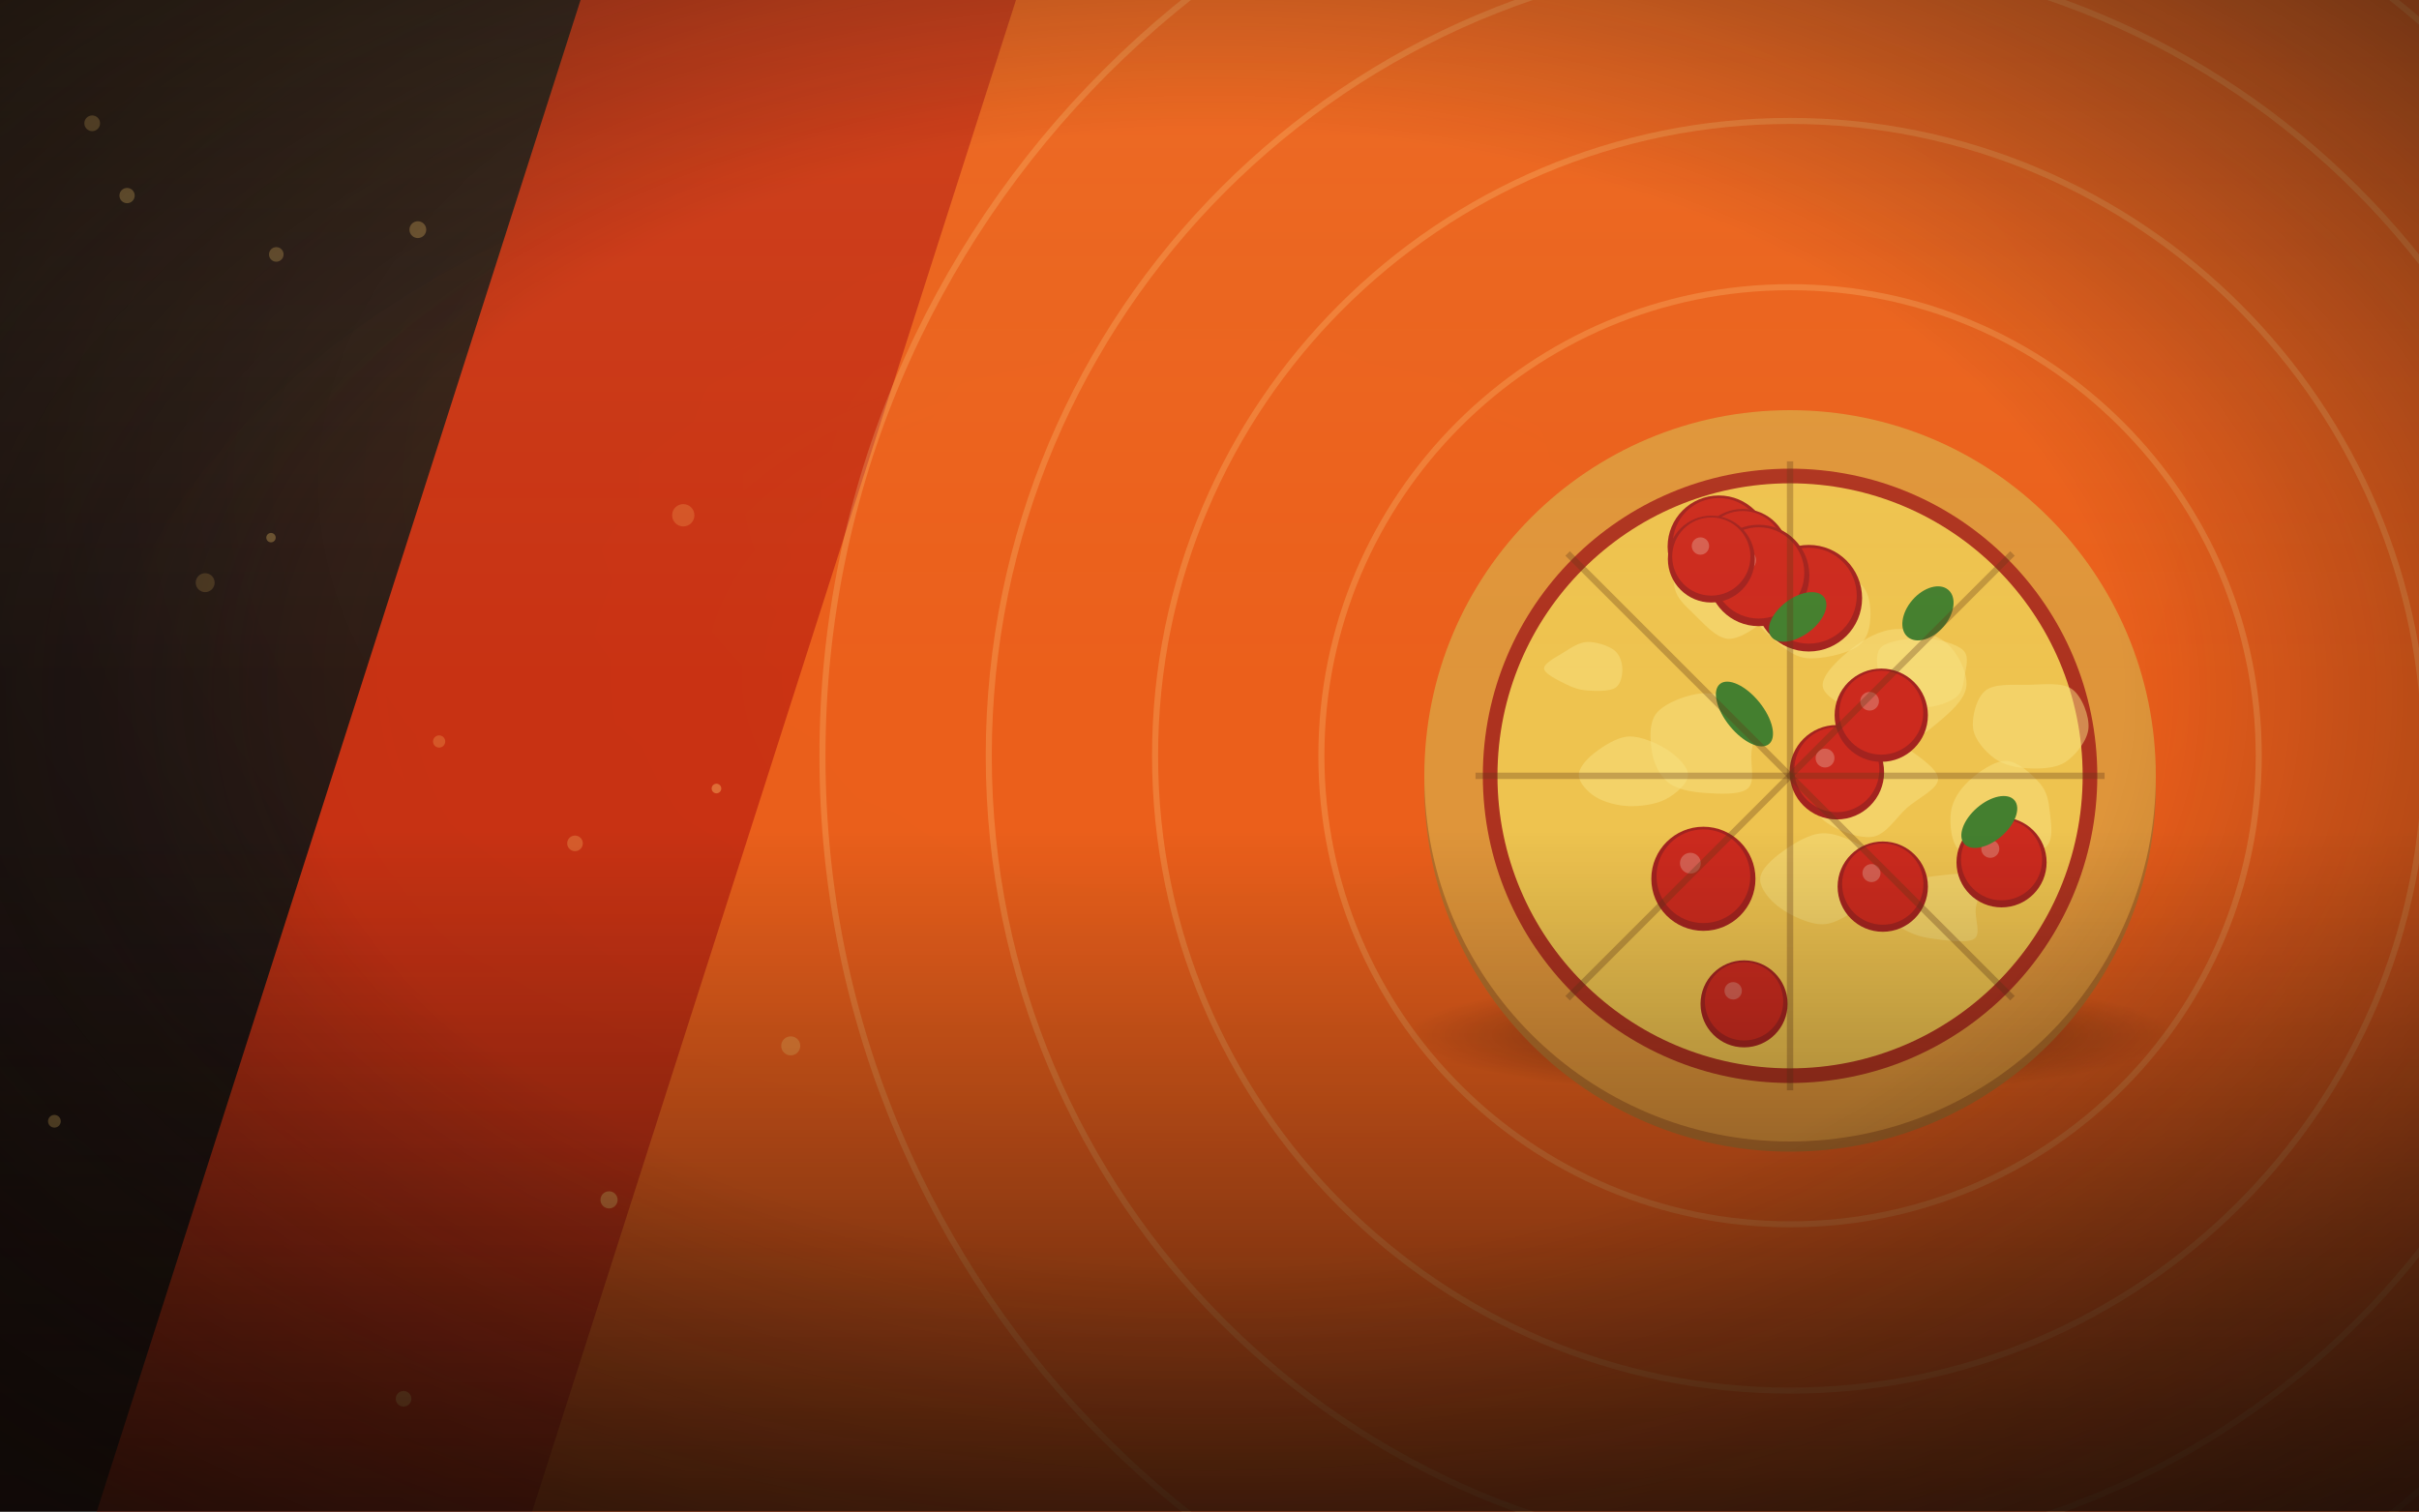
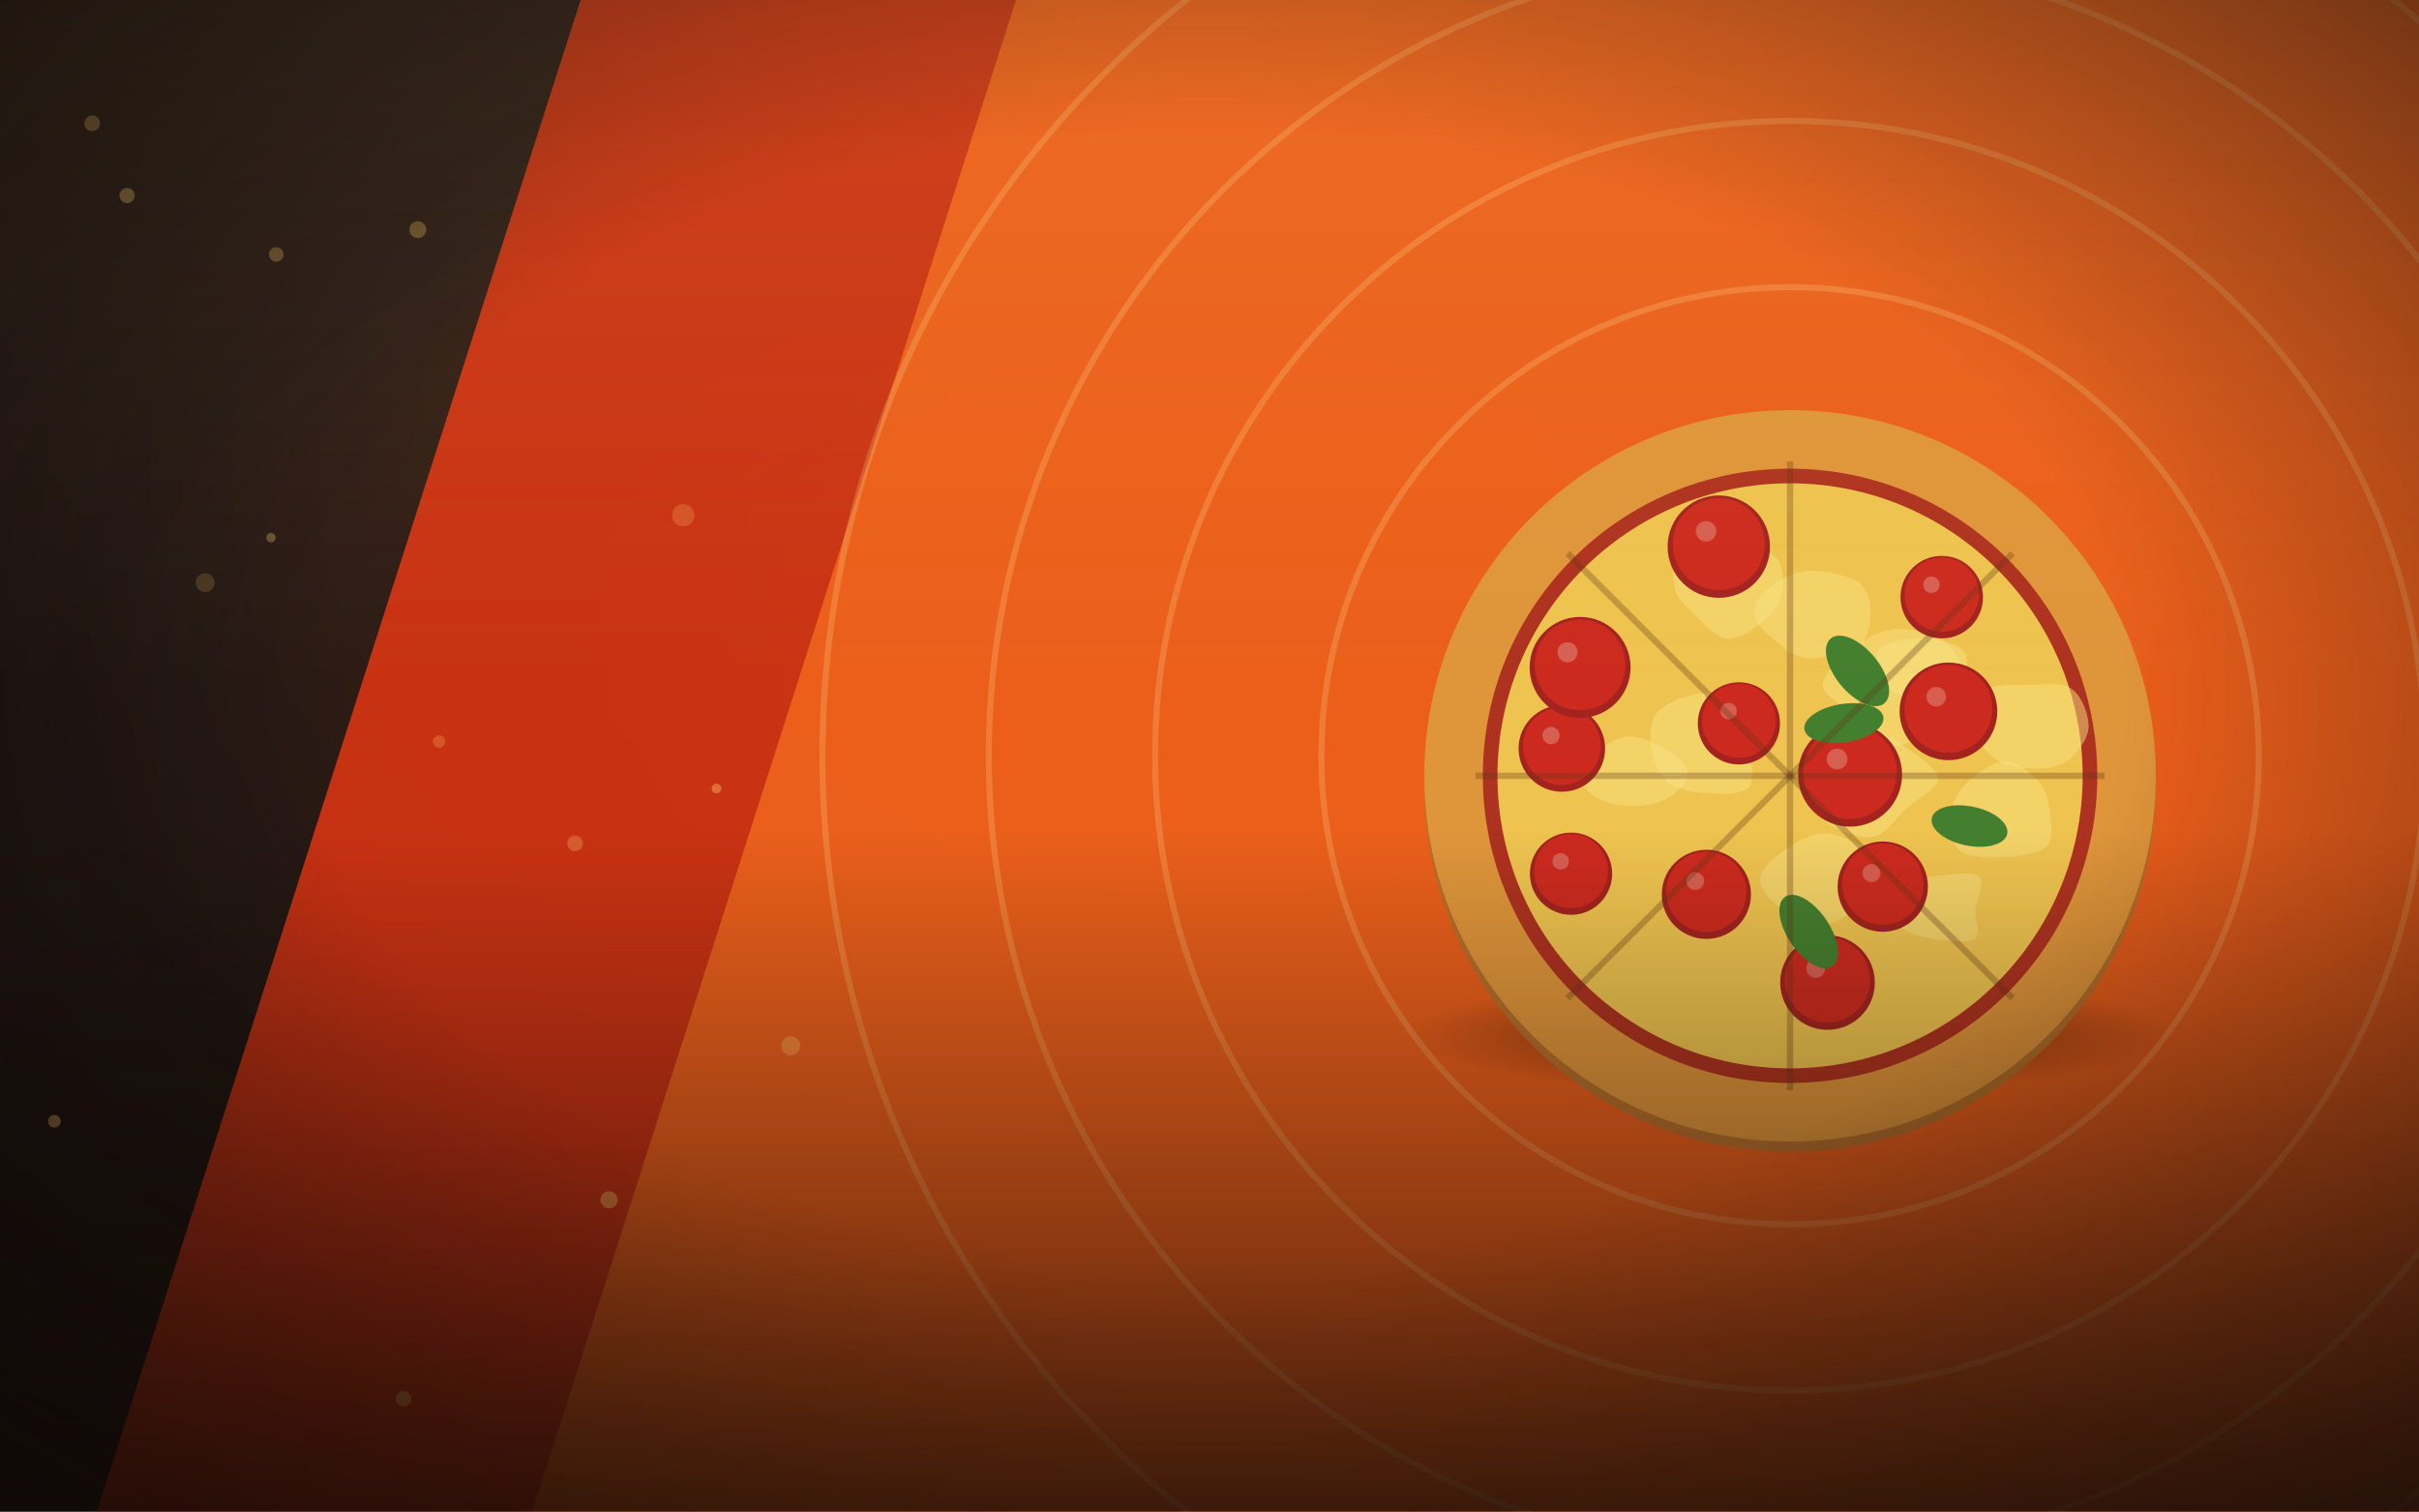
<svg xmlns="http://www.w3.org/2000/svg" viewBox="0 0 1200 750" width="1200" height="750">
  <defs>
    <radialGradient id="ground" cx="50%" cy="32%" r="84%">
      <stop offset="0%" stop-color="hsl(14.37 33% 17%)" />
      <stop offset="58%" stop-color="hsl(14.37 26% 10%)" />
      <stop offset="100%" stop-color="hsl(14.37 22% 6%)" />
    </radialGradient>
    <radialGradient id="keyLight" cx="50%" cy="44%" r="50%">
      <stop offset="0%" stop-color="hsl(26 96% 58% / 0.2)" />
      <stop offset="55%" stop-color="hsl(20 92% 46% / 0.068)" />
      <stop offset="100%" stop-color="hsl(20 90% 40% / 0)" />
    </radialGradient>
    <radialGradient id="dishShadow" cx="50%" cy="50%" r="50%">
      <stop offset="0%" stop-color="hsl(14.37 60% 3% / 0.6)" />
      <stop offset="100%" stop-color="hsl(14.37 60% 3% / 0)" />
    </radialGradient>
    <radialGradient id="vignette" cx="50%" cy="46%" r="72%">
      <stop offset="52%" stop-color="hsl(14.37 40% 4% / 0)" />
      <stop offset="100%" stop-color="hsl(14.37 40% 4% / 0.62)" />
    </radialGradient>
    <linearGradient id="topSheen" x1="0" y1="0" x2="0" y2="1">
      <stop offset="0%" stop-color="hsl(38 100% 72% / 0.11)" />
      <stop offset="45%" stop-color="hsl(38 100% 72% / 0)" />
    </linearGradient>
  </defs>
  <rect width="1200" height="750" fill="url(#ground)" />
  <ellipse cx="600" cy="375" rx="552" ry="330" fill="url(#keyLight)" />
  <defs>
    <linearGradient id="offerScrim" x1="0" y1="0" x2="0" y2="1">
      <stop offset="0%" stop-color="hsl(20 60% 5% / 0)" />
      <stop offset="100%" stop-color="hsl(20 60% 5% / 0.72)" />
    </linearGradient>
  </defs>
  <path d="M288 0 L1200 0 L1200 750 L48 750 z" fill="hsl(10 84% 46%)" opacity="0.9" />
  <path d="M504 0 L1200 0 L1200 750 L264 750 z" fill="hsl(22 92% 54%)" opacity="0.75" />
  <g fill="none" stroke="hsl(44 100% 80% / 0.22)" stroke-width="3">
    <circle cx="888" cy="375" r="150" />
    <circle cx="888" cy="375" r="232.5" />
    <circle cx="888" cy="375" r="315" />
    <circle cx="888" cy="375" r="397.5" />
    <circle cx="888" cy="375" r="480" />
  </g>
  <circle cx="207.28" cy="113.95" r="4.17" fill="hsl(40 100% 72% / 0.317)" />
  <circle cx="137.06" cy="126.24" r="3.62" fill="hsl(40 100% 72% / 0.316)" />
  <circle cx="285.25" cy="418.47" r="3.88" fill="hsl(40 100% 72% / 0.267)" />
  <circle cx="302.13" cy="595.36" r="4.25" fill="hsl(40 100% 72% / 0.488)" />
  <circle cx="200.19" cy="694.06" r="3.88" fill="hsl(40 100% 72% / 0.496)" />
  <circle cx="101.78" cy="289.11" r="4.7" fill="hsl(40 100% 72% / 0.177)" />
  <circle cx="217.84" cy="367.92" r="3.03" fill="hsl(40 100% 72% / 0.239)" />
  <circle cx="355.42" cy="391.25" r="2.39" fill="hsl(40 100% 72% / 0.38)" />
  <circle cx="26.99" cy="556.36" r="3.16" fill="hsl(40 100% 72% / 0.499)" />
  <circle cx="338.95" cy="255.67" r="5.54" fill="hsl(40 100% 72% / 0.207)" />
  <circle cx="63.04" cy="97.04" r="3.79" fill="hsl(40 100% 72% / 0.386)" />
  <circle cx="392.26" cy="518.95" r="4.73" fill="hsl(40 100% 72% / 0.341)" />
  <circle cx="134.43" cy="266.77" r="2.33" fill="hsl(40 100% 72% / 0.313)" />
  <circle cx="45.74" cy="61.18" r="3.9" fill="hsl(40 100% 72% / 0.347)" />
  <g transform="translate(888 390) scale(0.63)">
    <ellipse cx="0" cy="196" rx="300" ry="48" fill="url(#dishShadow)" />
    <circle cx="0" cy="0" r="288" fill="hsl(30 62% 44%)" />
    <circle cx="0" cy="-8" r="288" fill="hsl(33 72% 55%)" />
    <circle cx="-116.12" cy="-148.56" r="6" fill="hsl(24 60% 28% / 0.55)" opacity="0.24" />
    <circle cx="24.14" cy="42.58" r="6" fill="hsl(24 60% 28% / 0.55)" opacity="0.23" />
    <circle cx="86.81" cy="171.7" r="2.52" fill="hsl(24 60% 28% / 0.55)" opacity="0.25" />
    <circle cx="-68.01" cy="-203.27" r="4.32" fill="hsl(24 60% 28% / 0.55)" opacity="0.25" />
    <circle cx="2.09" cy="16.74" r="6.15" fill="hsl(24 60% 28% / 0.55)" opacity="0.35" />
    <circle cx="-75.71" cy="20.88" r="2.84" fill="hsl(24 60% 28% / 0.55)" opacity="0.2" />
    <circle cx="-47.18" cy="-104.95" r="2.88" fill="hsl(24 60% 28% / 0.55)" opacity="0.38" />
    <circle cx="19.61" cy="-50.99" r="3.6" fill="hsl(24 60% 28% / 0.55)" opacity="0.21" />
    <circle cx="-42.14" cy="-137.57" r="3.24" fill="hsl(24 60% 28% / 0.55)" opacity="0.22" />
    <circle cx="-51.91" cy="-45.63" r="3.39" fill="hsl(24 60% 28% / 0.55)" opacity="0.33" />
    <circle cx="-160.68" cy="124.18" r="3.5" fill="hsl(24 60% 28% / 0.55)" opacity="0.44" />
    <circle cx="122.64" cy="18.48" r="3.15" fill="hsl(24 60% 28% / 0.55)" opacity="0.21" />
    <circle cx="-47.47" cy="145.5" r="6.21" fill="hsl(24 60% 28% / 0.55)" opacity="0.48" />
    <circle cx="-142.64" cy="-30.55" r="4.15" fill="hsl(24 60% 28% / 0.55)" opacity="0.22" />
    <circle cx="-176.99" cy="69.23" r="6.11" fill="hsl(24 60% 28% / 0.55)" opacity="0.23" />
    <circle cx="22.82" cy="78.19" r="5.5" fill="hsl(24 60% 28% / 0.55)" opacity="0.2" />
    <circle cx="-1.89" cy="199.46" r="5.58" fill="hsl(24 60% 28% / 0.55)" opacity="0.26" />
    <circle cx="-139.43" cy="152.83" r="5.13" fill="hsl(24 60% 28% / 0.55)" opacity="0.21" />
    <circle cx="6.32" cy="-90.9" r="5.1" fill="hsl(24 60% 28% / 0.55)" opacity="0.4" />
    <circle cx="-122.09" cy="-86.11" r="2.94" fill="hsl(24 60% 28% / 0.55)" opacity="0.32" />
    <circle cx="95" cy="-215.22" r="4.5" fill="hsl(24 60% 28% / 0.55)" opacity="0.41" />
    <circle cx="38.23" cy="-138.04" r="2.64" fill="hsl(24 60% 28% / 0.55)" opacity="0.21" />
    <circle cx="10.44" cy="95.14" r="5.77" fill="hsl(24 60% 28% / 0.55)" opacity="0.37" />
    <circle cx="-116.79" cy="14.68" r="6.39" fill="hsl(24 60% 28% / 0.55)" opacity="0.32" />
    <circle cx="-112.15" cy="13.76" r="5.44" fill="hsl(24 60% 28% / 0.55)" opacity="0.29" />
    <circle cx="175.6" cy="47.32" r="5.05" fill="hsl(24 60% 28% / 0.55)" opacity="0.42" />
    <circle cx="0" cy="-8" r="241.92" fill="hsl(8 70% 40%)" />
    <circle cx="0" cy="-8" r="230.4" fill="hsl(44 82% 62%)" />
    <path d="M-5.77 -155.96C-6.43 -147.86 -9.99 -139.78 -17.15 -133.1C-24.3 -126.43 -38.84 -115.42 -48.69 -115.9C-58.54 -116.38 -69.23 -129.31 -76.26 -135.98C-83.28 -142.66 -89.1 -148.04 -90.84 -155.96C-92.57 -163.88 -93.7 -178.94 -86.68 -183.48C-79.65 -188.02 -60.94 -183.51 -48.69 -183.21C-36.44 -182.92 -20.32 -186.24 -13.16 -181.7C-6.01 -177.16 -5.11 -164.06 -5.77 -155.96Z" fill="hsl(48 90% 74%)" opacity="0.5" />
    <path d="M138.83 -78.53C137.75 -67.99 125.48 -57.53 116.18 -49.74C106.89 -41.95 93.23 -31.02 83.05 -31.77C72.87 -32.52 64.66 -46.45 55.1 -54.24C45.54 -62.03 26.76 -69.52 25.71 -78.53C24.65 -87.54 39.22 -100.8 48.78 -108.31C58.33 -115.81 70.73 -122.76 83.05 -123.54C95.37 -124.32 113.39 -120.47 122.69 -112.96C131.98 -105.46 139.92 -89.06 138.83 -78.53Z" fill="hsl(48 90% 74%)" opacity="0.5" />
    <path d="M137.36 -86.43C136.41 -80.27 135.83 -73.93 130.67 -69.89C125.51 -65.84 114.07 -61.87 106.41 -62.16C98.75 -62.45 90.65 -67.58 84.7 -71.63C78.74 -75.67 72.76 -80.08 70.68 -86.43C68.6 -92.79 66.26 -104.77 72.22 -109.75C78.17 -114.73 95.72 -116.78 106.41 -116.3C117.1 -115.82 131.21 -111.84 136.37 -106.87C141.53 -101.89 138.31 -92.6 137.36 -86.43Z" fill="hsl(48 90% 74%)" opacity="0.5" />
    <path d="M146.18 97.11C145.56 105.31 150.61 116.53 144.98 120.39C139.36 124.25 121.6 121.46 112.43 120.25C103.27 119.04 97.08 117.01 90 113.15C82.92 109.29 70.49 102.83 69.97 97.11C69.44 91.38 79.75 83.12 86.83 78.79C93.91 74.47 102.12 72.44 112.43 71.17C122.74 69.9 143.07 66.85 148.69 71.17C154.32 75.49 146.79 88.9 146.18 97.11Z" fill="hsl(48 90% 74%)" opacity="0.5" />
    <path d="M63.32 -135.18C63.27 -126.73 61.66 -115.66 53.24 -109.92C44.82 -104.17 24.21 -99.44 12.78 -100.72C1.34 -102 -8.61 -111.87 -15.36 -117.61C-22.11 -123.36 -27.2 -128.99 -27.74 -135.18C-28.27 -141.37 -25.31 -149.05 -18.56 -154.75C-11.8 -160.45 0.77 -168.43 12.78 -169.41C24.79 -170.39 45.08 -166.32 53.51 -160.62C61.93 -154.91 63.36 -143.63 63.32 -135.18Z" fill="hsl(48 90% 74%)" opacity="0.5" />
    <path d="M84.35 73.04C83.81 80.42 67.12 88.13 57.37 94.11C47.62 100.09 36.76 108.63 25.84 108.91C14.91 109.18 0.06 101.74 -8.17 95.77C-16.4 89.79 -23.89 80.38 -23.53 73.04C-23.18 65.7 -14.28 57.7 -6.05 51.73C2.18 45.77 14.73 37.57 25.84 37.25C36.95 36.93 50.84 43.85 60.6 49.81C70.35 55.78 84.88 65.66 84.35 73.04Z" fill="hsl(48 90% 74%)" opacity="0.5" />
    <path d="M-30.41 -26.27C-31.25 -16.15 -27.25 -3.31 -33.34 1.98C-39.44 7.28 -56.62 6.2 -66.97 5.47C-77.31 4.75 -88.47 2.92 -95.41 -2.37C-102.36 -7.66 -107.09 -17.01 -108.63 -26.27C-110.17 -35.54 -111.61 -50.16 -104.66 -57.95C-97.72 -65.74 -79.69 -72.88 -66.97 -73.01C-54.24 -73.15 -34.41 -66.54 -28.32 -58.75C-22.23 -50.96 -29.58 -36.39 -30.41 -26.27Z" fill="hsl(48 90% 74%)" opacity="0.5" />
    <path d="M116.56 -5.32C116.33 2.31 100.96 9.44 92.29 17.01C83.62 24.58 75.68 38.6 64.54 40.12C53.39 41.64 33.55 33.7 25.45 26.13C17.35 18.55 13.98 3.6 15.92 -5.32C17.87 -14.24 29.01 -21.17 37.11 -27.39C45.21 -33.6 55.11 -42.37 64.54 -42.6C73.96 -42.83 84.99 -34.97 93.66 -28.75C102.33 -22.54 116.79 -12.95 116.56 -5.32Z" fill="hsl(48 90% 74%)" opacity="0.5" />
    <path d="M204.54 20.56C205.41 28.77 207.78 41.53 202.09 47.41C196.39 53.29 181.73 55.17 170.38 55.83C159.02 56.49 141.25 57.27 133.97 51.39C126.68 45.51 125.49 29.83 126.67 20.56C127.86 11.28 133.78 2.45 141.07 -4.27C148.35 -10.99 161.08 -20.15 170.38 -19.75C179.68 -19.35 191.17 -8.6 196.87 -1.88C202.56 4.84 203.67 12.34 204.54 20.56Z" fill="hsl(48 90% 74%)" opacity="0.5" />
    <path d="M234.96 -45.3C234.1 -35.75 224.88 -24.16 216.95 -18.93C209.02 -13.71 196.72 -13.46 187.39 -13.93C178.06 -14.4 168.19 -16.51 160.98 -21.74C153.77 -26.97 145.32 -36.39 144.14 -45.3C142.96 -54.2 146.69 -69.44 153.9 -75.17C161.1 -80.9 176.03 -79.49 187.39 -79.67C198.76 -79.85 214.16 -81.97 222.08 -76.24C230.01 -70.51 235.81 -54.85 234.96 -45.3Z" fill="hsl(48 90% 74%)" opacity="0.5" />
    <path d="M-132.09 -92.54C-131.92 -87.56 -133.07 -80.15 -137.71 -77.26C-142.34 -74.38 -153.29 -74.69 -159.89 -75.23C-166.48 -75.78 -171.66 -77.67 -177.29 -80.55C-182.93 -83.43 -193.53 -88.43 -193.69 -92.54C-193.85 -96.64 -183.91 -101.72 -178.28 -105.2C-172.65 -108.68 -166.48 -113.1 -159.89 -113.43C-153.29 -113.75 -143.33 -110.61 -138.7 -107.13C-134.06 -103.65 -132.25 -97.51 -132.09 -92.54Z" fill="hsl(48 90% 74%)" opacity="0.5" />
    <path d="M-80.3 -8.32C-80.59 -1.87 -90.2 6.45 -97.95 10.47C-105.71 14.5 -117.67 16.15 -126.85 15.85C-136.02 15.55 -146.42 12.72 -153 8.69C-159.58 4.66 -166.15 -2.54 -166.32 -8.32C-166.5 -14.11 -160.61 -20.9 -154.03 -26.01C-147.45 -31.11 -136.48 -38.59 -126.85 -38.97C-117.21 -39.34 -103.97 -33.36 -96.21 -28.25C-88.46 -23.14 -80.01 -14.78 -80.3 -8.32Z" fill="hsl(48 90% 74%)" opacity="0.5" />
    <circle cx="-56.11" cy="-188.51" r="40.31" fill="hsl(2 68% 38%)" />
    <circle cx="-56.11" cy="-190.51" r="36.28" fill="hsl(4 74% 46%)" />
    <circle cx="-66.19" cy="-200.6" r="8.06" fill="hsl(10 60% 70% / 0.5)" />
-     <circle cx="14.76" cy="-147.9" r="41.97" fill="hsl(2 68% 38%)" />
-     <circle cx="14.76" cy="-149.9" r="37.77" fill="hsl(4 74% 46%)" />
-     <circle cx="4.27" cy="-160.49" r="8.39" fill="hsl(10 60% 70% / 0.5)" />
-     <circle cx="166.54" cy="60.13" r="35.48" fill="hsl(2 68% 38%)" />
-     <circle cx="166.54" cy="58.13" r="31.93" fill="hsl(4 74% 46%)" />
-     <circle cx="157.67" cy="49.48" r="7.1" fill="hsl(10 60% 70% / 0.5)" />
-     <circle cx="-68.24" cy="73.09" r="41" fill="hsl(2 68% 38%)" />
-     <circle cx="-68.24" cy="71.09" r="36.9" fill="hsl(4 74% 46%)" />
-     <circle cx="-78.49" cy="60.8" r="8.2" fill="hsl(10 60% 70% / 0.5)" />
-     <circle cx="-36.22" cy="171.59" r="34.27" fill="hsl(2 68% 38%)" />
-     <circle cx="-36.22" cy="169.59" r="30.84" fill="hsl(4 74% 46%)" />
-     <circle cx="-44.79" cy="161.31" r="6.85" fill="hsl(10 60% 70% / 0.5)" />
-     <circle cx="-37.27" cy="-181.88" r="36.33" fill="hsl(2 68% 38%)" />
-     <circle cx="-37.27" cy="-183.88" r="32.7" fill="hsl(4 74% 46%)" />
-     <circle cx="-46.35" cy="-192.78" r="7.27" fill="hsl(10 60% 70% / 0.5)" />
-     <circle cx="36.84" cy="-10.84" r="37.19" fill="hsl(2 68% 38%)" />
-     <circle cx="36.84" cy="-12.84" r="33.47" fill="hsl(4 74% 46%)" />
-     <circle cx="27.54" cy="-22" r="7.44" fill="hsl(10 60% 70% / 0.5)" />
-     <circle cx="71.82" cy="-55.74" r="36.73" fill="hsl(2 68% 38%)" />
-     <circle cx="71.82" cy="-57.74" r="33.05" fill="hsl(4 74% 46%)" />
-     <circle cx="62.64" cy="-66.75" r="7.35" fill="hsl(10 60% 70% / 0.5)" />
-     <circle cx="-24.73" cy="-165.82" r="39.94" fill="hsl(2 68% 38%)" />
-     <circle cx="-24.73" cy="-167.82" r="35.94" fill="hsl(4 74% 46%)" />
-     <circle cx="-34.71" cy="-177.8" r="7.99" fill="hsl(10 60% 70% / 0.5)" />
+     <circle cx="47.24" cy="-8.94" r="40.96" fill="hsl(2 68% 38%)" />
+     <circle cx="47.24" cy="-10.94" r="36.87" fill="hsl(4 74% 46%)" />
+     <circle cx="37" cy="-21.23" r="8.19" fill="hsl(10 60% 70% / 0.5)" />
+     <circle cx="-65.9" cy="85.34" r="35.11" fill="hsl(2 68% 38%)" />
+     <circle cx="-65.9" cy="83.34" r="31.6" fill="hsl(4 74% 46%)" />
+     <circle cx="-74.68" cy="74.81" r="7.02" fill="hsl(10 60% 70% / 0.5)" />
+     <circle cx="-172.47" cy="69.09" r="32.38" fill="hsl(2 68% 38%)" />
+     <circle cx="-172.47" cy="67.09" r="29.14" fill="hsl(4 74% 46%)" />
+     <circle cx="-180.56" cy="59.37" r="6.48" fill="hsl(10 60% 70% / 0.5)" />
+     <circle cx="-179.7" cy="-29.53" r="34.06" fill="hsl(2 68% 38%)" />
+     <circle cx="-179.7" cy="-31.53" r="30.65" fill="hsl(4 74% 46%)" />
+     <circle cx="-188.22" cy="-39.75" r="6.81" fill="hsl(10 60% 70% / 0.5)" />
    <circle cx="73" cy="79.26" r="35.56" fill="hsl(2 68% 38%)" />
    <circle cx="73" cy="77.26" r="32.01" fill="hsl(4 74% 46%)" />
    <circle cx="64.11" cy="68.59" r="7.11" fill="hsl(10 60% 70% / 0.5)" />
-     <circle cx="-62.01" cy="-178.72" r="34.21" fill="hsl(2 68% 38%)" />
-     <circle cx="-62.01" cy="-180.72" r="30.79" fill="hsl(4 74% 46%)" />
-     <circle cx="-70.57" cy="-188.99" r="6.84" fill="hsl(10 60% 70% / 0.5)" />
-     <ellipse cx="5.98" cy="-133.15" rx="25.96" ry="14.8" fill="hsl(104 46% 34%)" transform="rotate(-36.68 5.98 -133.15)" />
-     <ellipse cx="-35.91" cy="-56.69" rx="30.53" ry="14.93" fill="hsl(104 46% 34%)" transform="rotate(50.87 -35.91 -56.69)" />
-     <ellipse cx="108.58" cy="-135.96" rx="24.49" ry="16.13" fill="hsl(104 46% 34%)" transform="rotate(-48.94 108.58 -135.96)" />
-     <ellipse cx="156.88" cy="28.35" rx="26.18" ry="14.74" fill="hsl(104 46% 34%)" transform="rotate(-40.95 156.88 28.35)" />
+     <circle cx="29.49" cy="154.8" r="37.26" fill="hsl(2 68% 38%)" />
+     <circle cx="29.49" cy="152.8" r="33.53" fill="hsl(4 74% 46%)" />
+     <circle cx="20.18" cy="143.62" r="7.45" fill="hsl(10 60% 70% / 0.5)" />
+     <circle cx="119.44" cy="-148.75" r="32.49" fill="hsl(2 68% 38%)" />
+     <circle cx="119.44" cy="-150.75" r="29.24" fill="hsl(4 74% 46%)" />
+     <circle cx="111.32" cy="-158.5" r="6.5" fill="hsl(10 60% 70% / 0.5)" />
+     <circle cx="-40.29" cy="-49.3" r="32.36" fill="hsl(2 68% 38%)" />
+     <circle cx="-40.29" cy="-51.3" r="29.13" fill="hsl(4 74% 46%)" />
+     <circle cx="-48.38" cy="-59.01" r="6.47" fill="hsl(10 60% 70% / 0.5)" />
+     <circle cx="124.72" cy="-58.78" r="38.46" fill="hsl(2 68% 38%)" />
+     <circle cx="124.72" cy="-60.78" r="34.62" fill="hsl(4 74% 46%)" />
+     <circle cx="115.11" cy="-70.32" r="7.69" fill="hsl(10 60% 70% / 0.5)" />
+     <circle cx="-165.33" cy="-93.4" r="39.74" fill="hsl(2 68% 38%)" />
+     <circle cx="-165.33" cy="-95.4" r="35.77" fill="hsl(4 74% 46%)" />
+     <circle cx="-175.26" cy="-105.32" r="7.95" fill="hsl(10 60% 70% / 0.5)" />
+     <ellipse cx="53.12" cy="-90.6" rx="33.1" ry="17.19" fill="hsl(104 46% 34%)" transform="rotate(50.55 53.12 -90.6)" />
+     <ellipse cx="14.69" cy="114.66" rx="33.08" ry="16.59" fill="hsl(104 46% 34%)" transform="rotate(55.94 14.69 114.66)" />
+     <ellipse cx="141.29" cy="31.56" rx="30.34" ry="15.46" fill="hsl(104 46% 34%)" transform="rotate(11.76 141.29 31.56)" />
+     <ellipse cx="42.37" cy="-49.45" rx="31.46" ry="15.19" fill="hsl(104 46% 34%)" transform="rotate(-8.87 42.37 -49.45)" />
    <g stroke="hsl(24 60% 24% / 0.32)" stroke-width="5">
      <path d="M-247.68 -8 L247.68 -8" />
      <path d="M-175.14 -183.14 L175.14 167.14" />
      <path d="M0 -255.68 L0 239.68" />
      <path d="M175.14 -183.14 L-175.14 167.14" />
    </g>
  </g>
  <rect y="412.5" width="1200" height="337.5" fill="url(#offerScrim)" />
  <rect width="1200" height="750" fill="url(#topSheen)" />
  <rect width="1200" height="750" fill="url(#vignette)" />
</svg>
